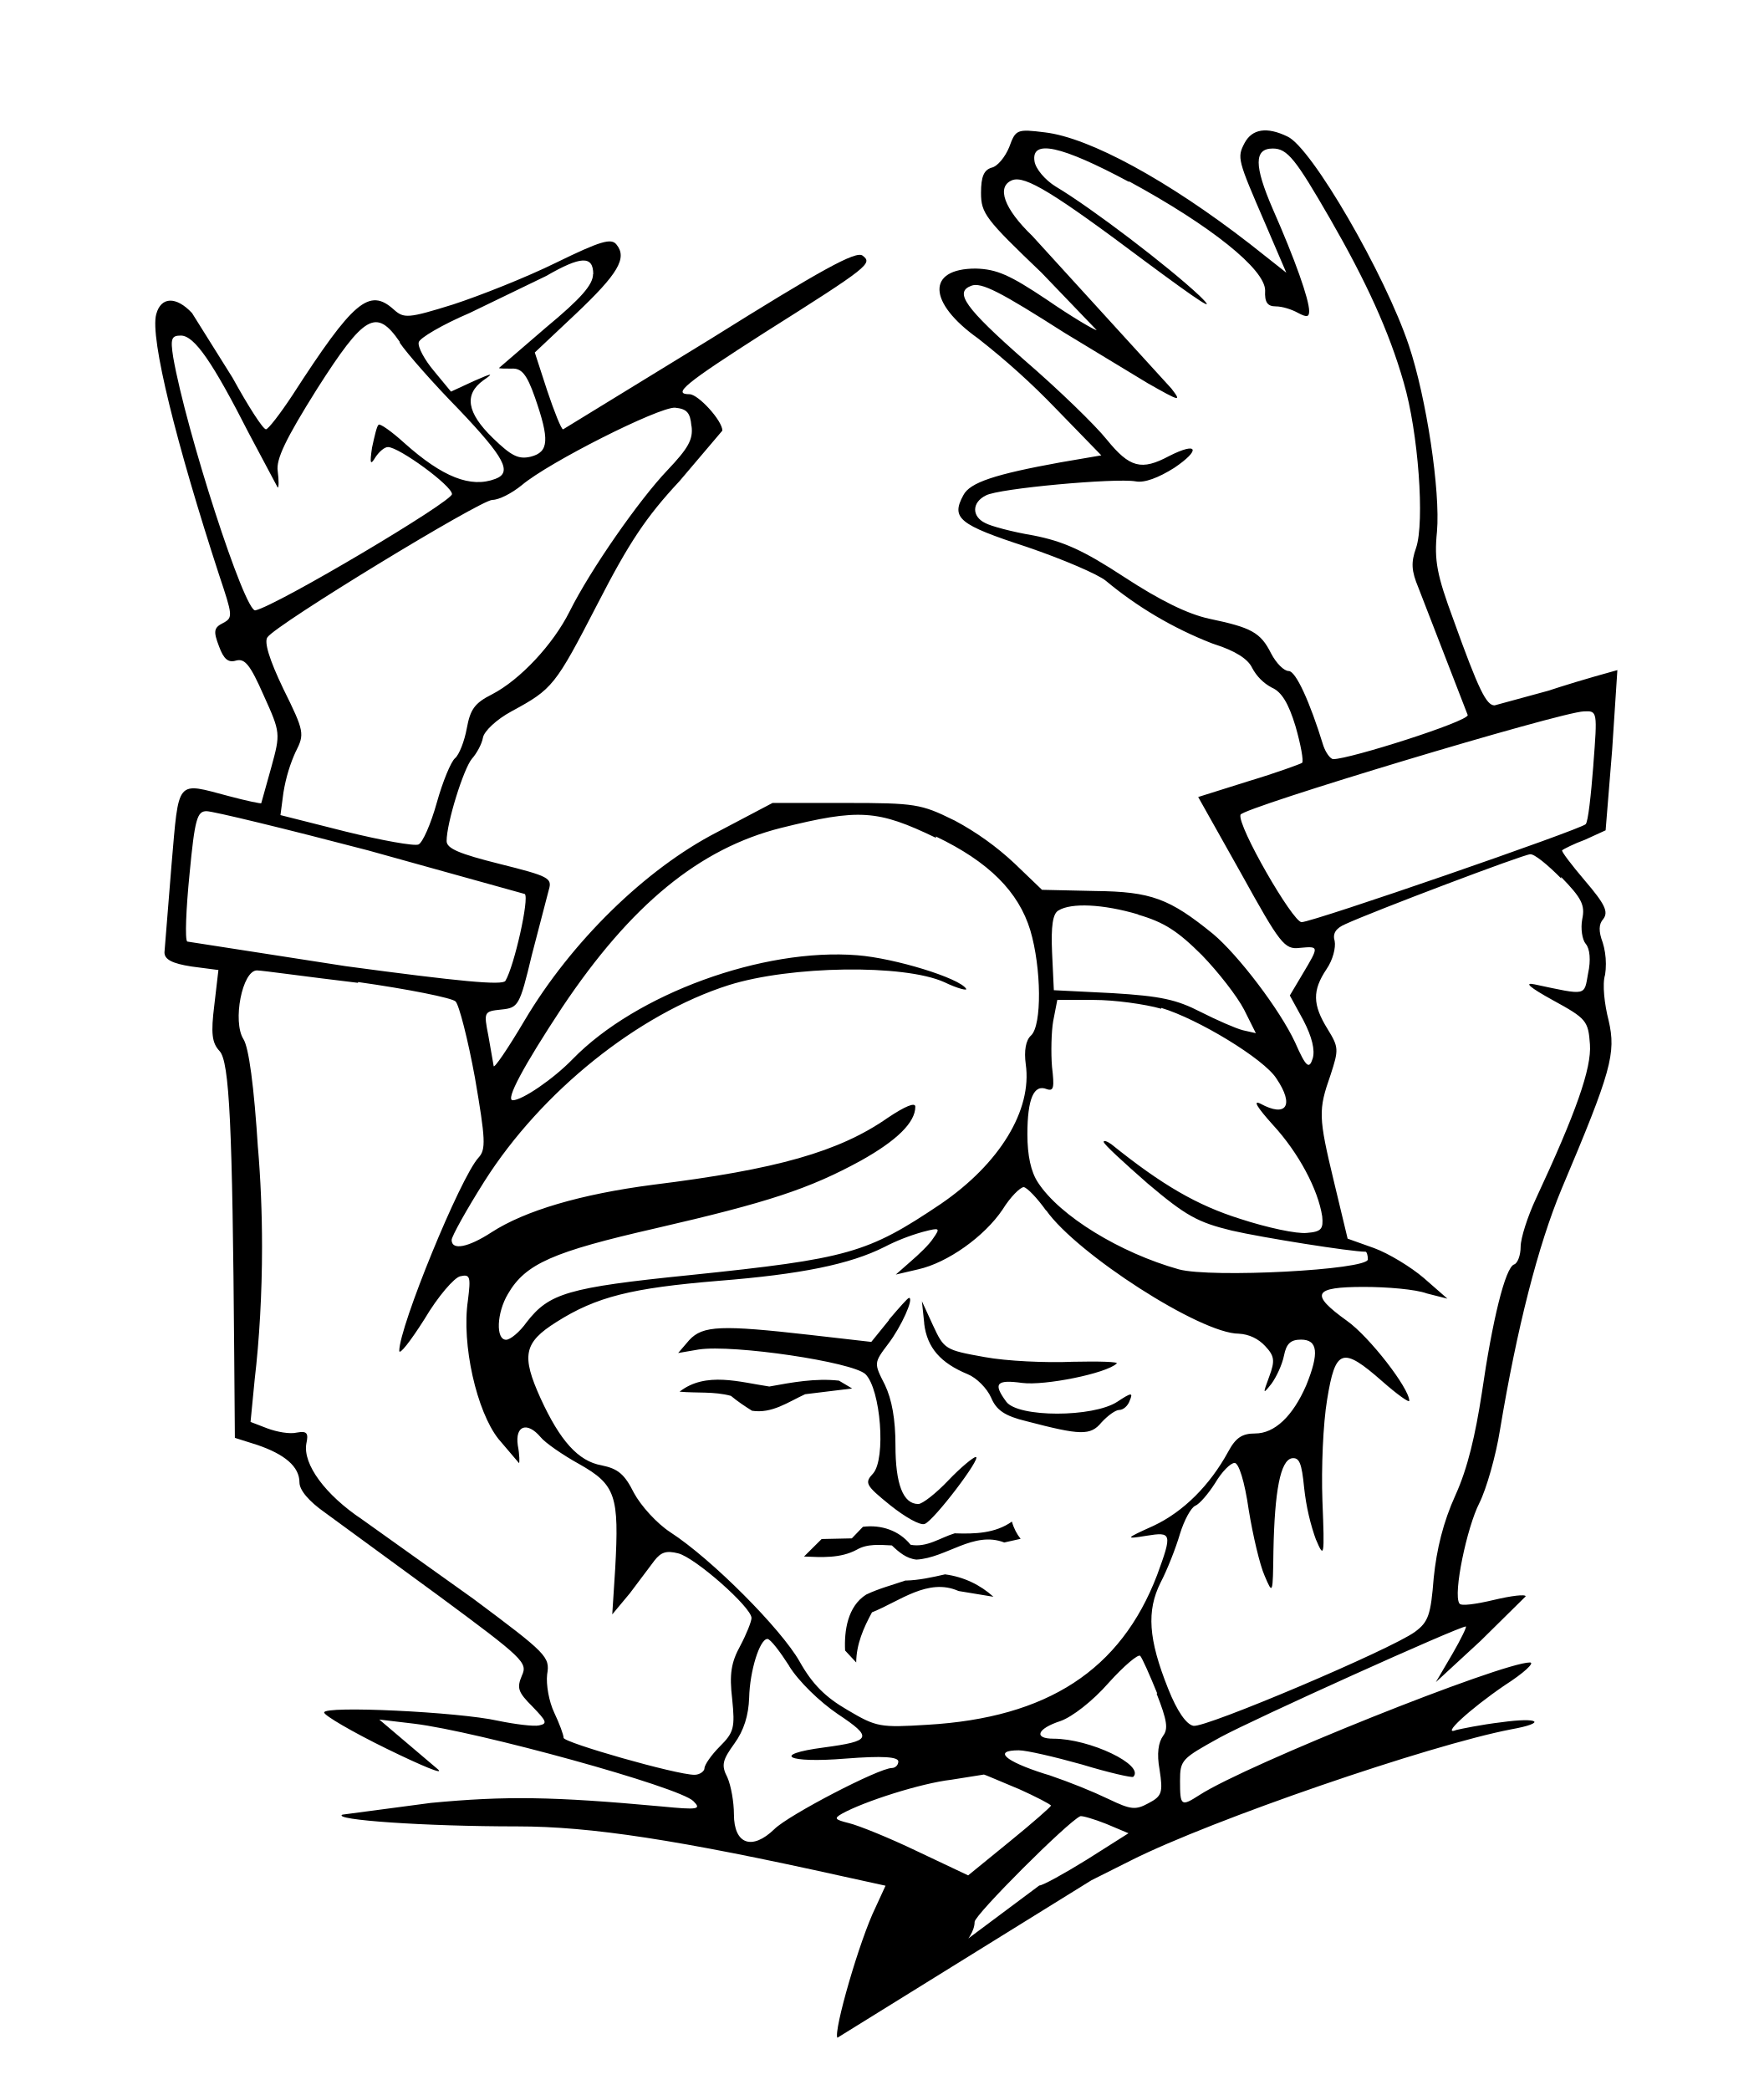
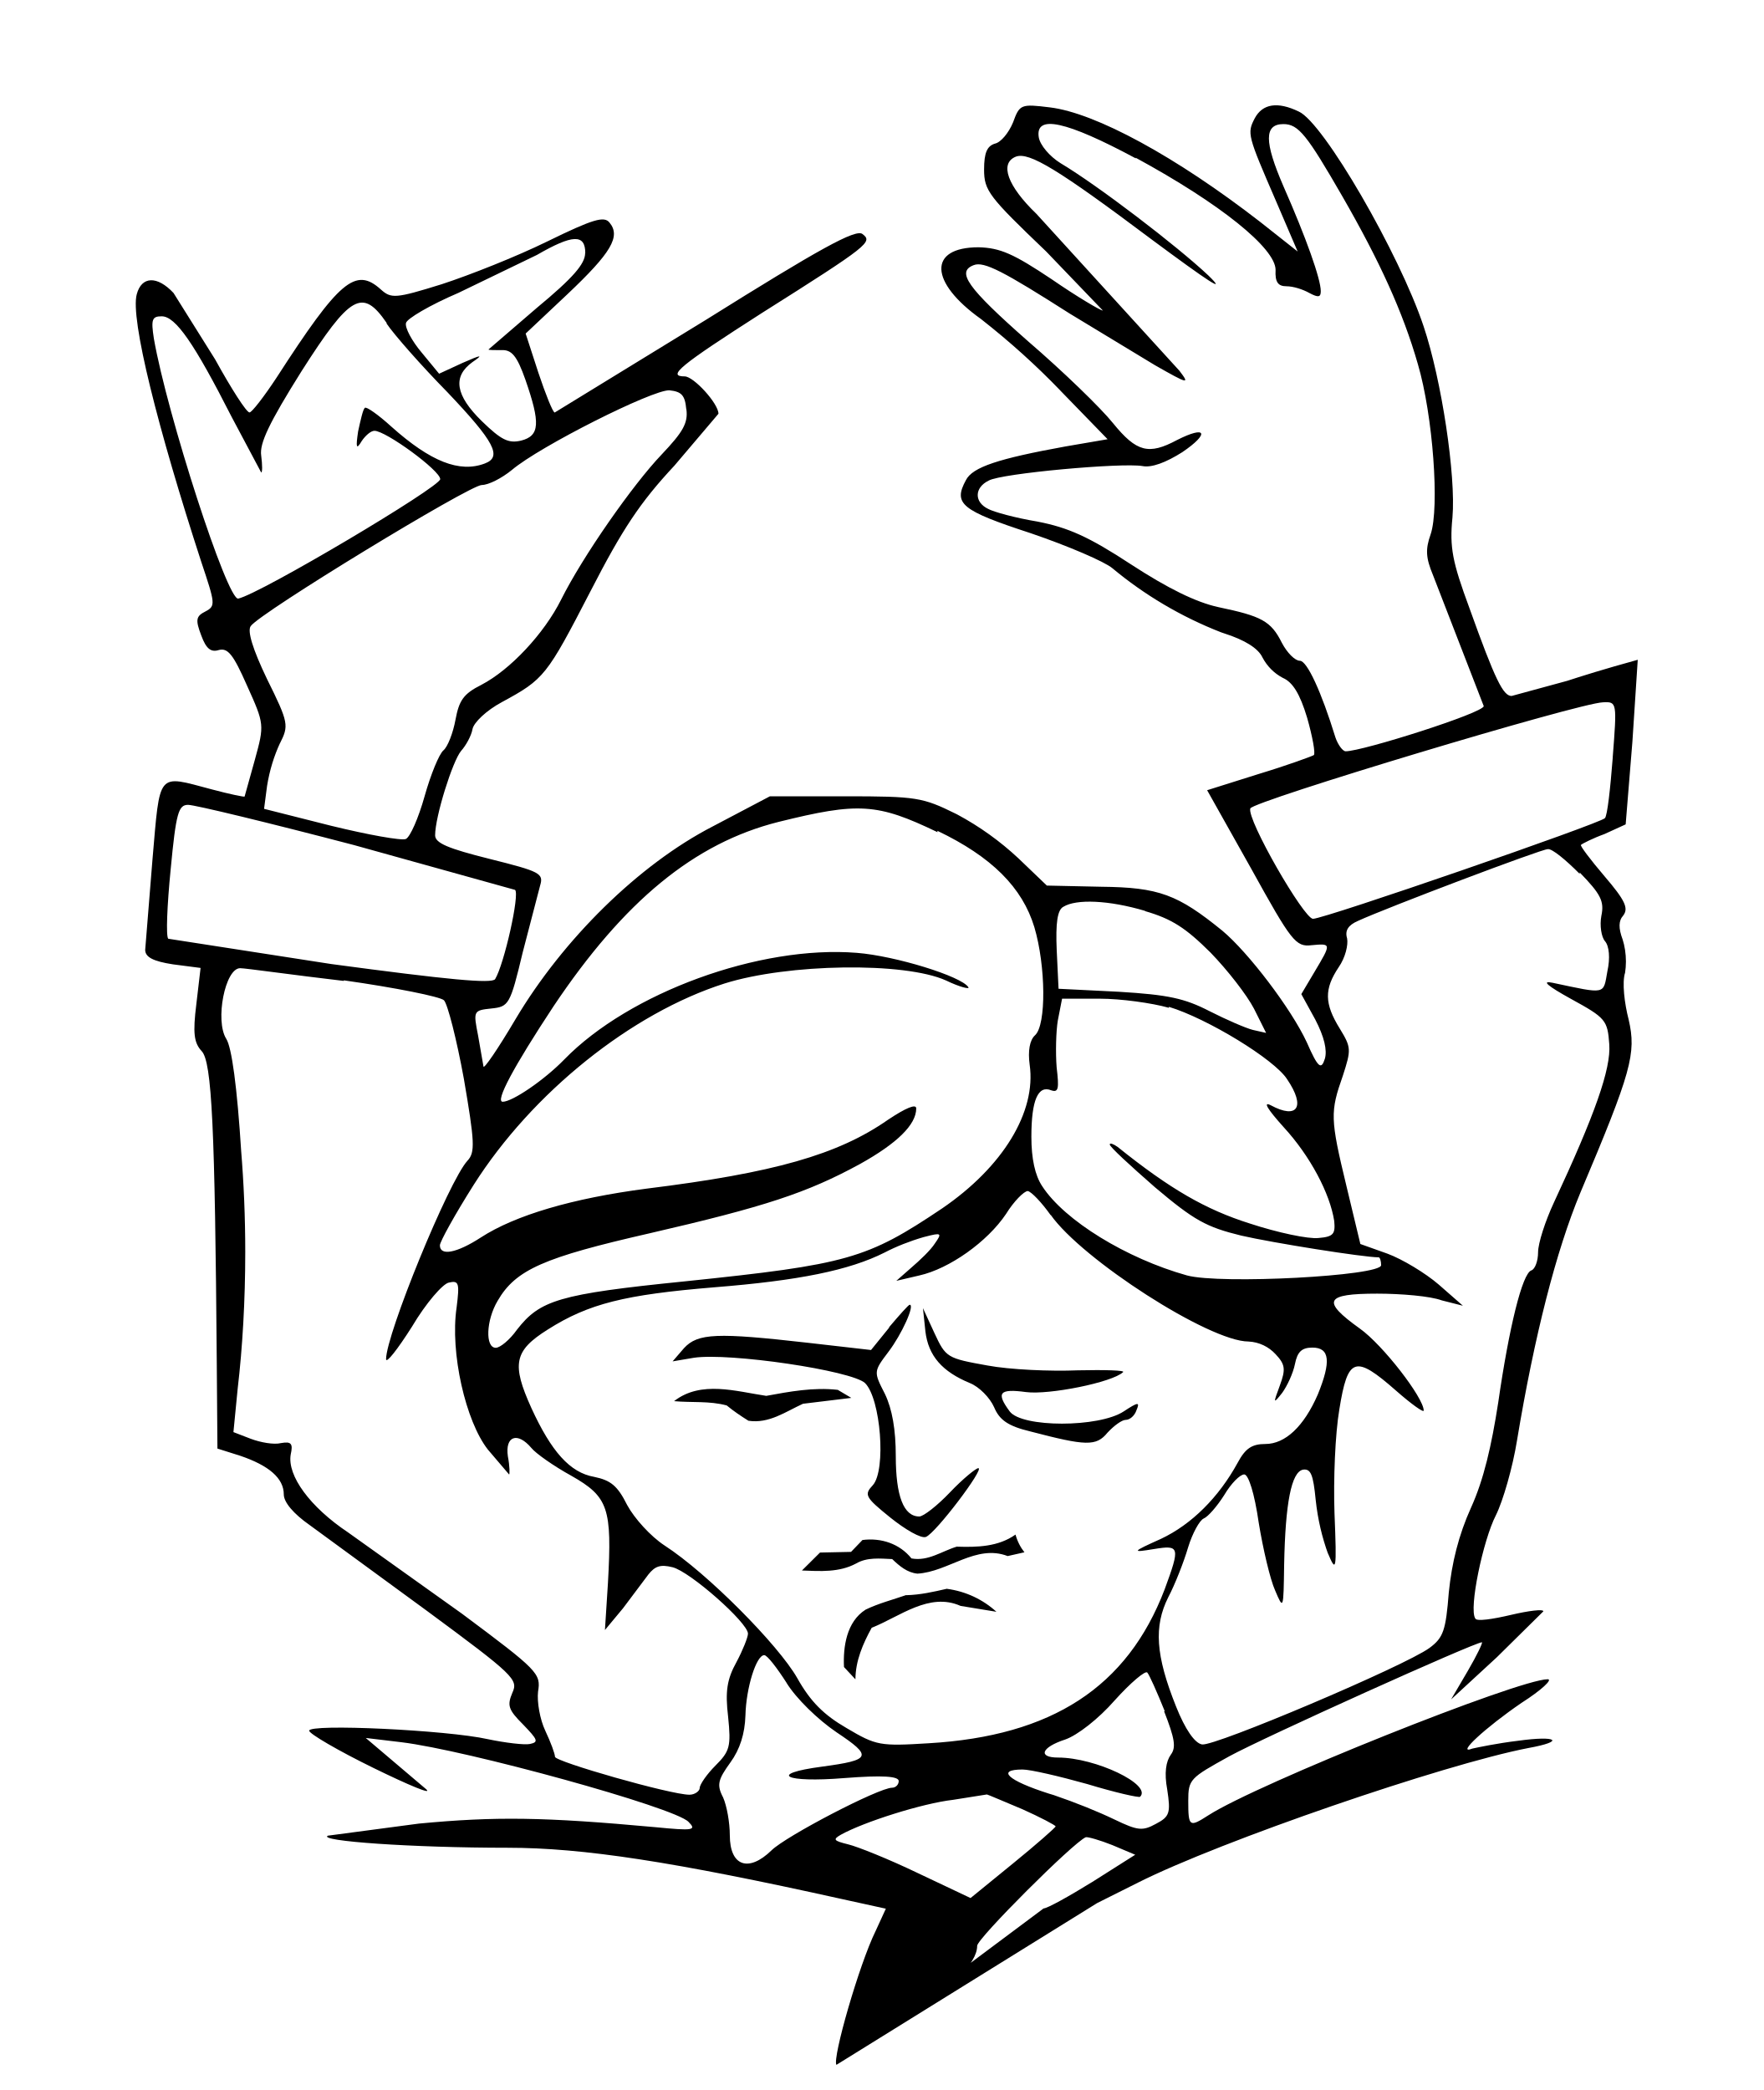
<svg xmlns="http://www.w3.org/2000/svg" version="1.1" width="27" height="32" viewBox="0 0 27 32">
-   <path d="M13.96 30.326c0.557-0.26 0.962-0.63 0.962-0.9 0-0.108 1.43-1.537 1.618-1.618 0.027-0.010 0.216 0.045 0.396 0.117l0.342 0.144-0.638 0.404c-0.35 0.216-0.674 0.396-0.728 0.396zM16.71 28.789l0.61-0.306c1.232-0.62 4.557-1.762 5.816-2.005 0.557-0.1 0.43-0.19-0.153-0.108-0.306 0.036-0.61 0.1-0.683 0.117-0.252 0.1 0.198-0.315 0.737-0.683 0.297-0.19 0.467-0.35 0.387-0.35-0.43 0-4.324 1.555-5.060 2.030-0.28 0.18-0.297 0.17-0.297-0.216 0-0.324 0.027-0.342 0.61-0.665 0.512-0.28 3.658-1.7 3.766-1.7 0.018 0-0.072 0.19-0.207 0.422l-0.252 0.43 0.683-0.63 0.692-0.683c0-0.036-0.216-0.010-0.485 0.054s-0.512 0.1-0.53 0.054c-0.1-0.144 0.117-1.17 0.306-1.537 0.108-0.216 0.252-0.72 0.315-1.115 0.26-1.564 0.584-2.83 0.944-3.694 0.764-1.807 0.836-2.076 0.72-2.58-0.063-0.243-0.1-0.557-0.054-0.7 0.008-0.050 0.012-0.108 0.012-0.167 0-0.117-0.018-0.229-0.051-0.335l0.002 0.008c-0.063-0.17-0.063-0.28 0.010-0.36 0.080-0.108 0.027-0.225-0.28-0.584-0.207-0.243-0.37-0.458-0.35-0.467 0.018-0.018 0.18-0.1 0.35-0.162l0.315-0.144 0.1-1.23 0.080-1.223c-0.514 0.142-0.81 0.234-1.105 0.331l0.215-0.061-0.99 0.27c-0.126 0-0.243-0.234-0.63-1.312-0.252-0.683-0.297-0.9-0.252-1.348 0.054-0.62-0.162-2.050-0.43-2.85-0.36-1.080-1.492-3.038-1.86-3.2-0.315-0.153-0.54-0.117-0.656 0.1-0.117 0.225-0.108 0.252 0.315 1.23l0.324 0.755-0.557-0.44c-1.25-0.97-2.454-1.627-3.137-1.708-0.432-0.054-0.45-0.045-0.548 0.225-0.063 0.153-0.18 0.297-0.27 0.315-0.117 0.036-0.162 0.135-0.162 0.386 0 0.315 0.072 0.405 0.926 1.222l0.845 0.88c-0.036 0-0.387-0.207-0.764-0.467-0.566-0.378-0.764-0.467-1.088-0.476-0.755 0-0.737 0.52 0.036 1.070 0.435 0.341 0.822 0.691 1.184 1.067l0.003 0.003 0.7 0.72-0.63 0.108c-0.99 0.18-1.384 0.306-1.483 0.503-0.19 0.35-0.072 0.45 0.97 0.79 0.557 0.19 1.097 0.422 1.213 0.52 0.475 0.396 1.025 0.724 1.623 0.957l0.040 0.014c0.315 0.1 0.512 0.225 0.575 0.36 0.070 0.132 0.174 0.236 0.302 0.304l0.004 0.002c0.144 0.063 0.252 0.234 0.36 0.593 0.080 0.28 0.126 0.53 0.1 0.557-0.027 0.018-0.396 0.153-0.818 0.28l-0.773 0.243 0.656 1.168c0.602 1.088 0.665 1.17 0.9 1.142 0.297-0.027 0.297-0.027 0.045 0.396l-0.198 0.333 0.207 0.378c0.135 0.26 0.18 0.458 0.144 0.584-0.054 0.17-0.1 0.144-0.27-0.243-0.234-0.503-0.872-1.34-1.258-1.663-0.665-0.54-0.944-0.647-1.807-0.656l-0.81-0.018-0.422-0.405c-0.271-0.254-0.578-0.475-0.912-0.654l-0.023-0.011c-0.494-0.243-0.584-0.26-1.645-0.26h-1.124l-0.854 0.45c-1.097 0.566-2.23 1.68-2.94 2.876-0.26 0.44-0.476 0.755-0.476 0.7l-0.080-0.458c-0.072-0.368-0.072-0.377 0.198-0.405 0.26-0.027 0.28-0.054 0.467-0.836l0.26-0.998c0.054-0.18 0-0.207-0.755-0.396-0.61-0.153-0.81-0.234-0.81-0.35 0-0.28 0.26-1.106 0.386-1.258 0.072-0.080 0.153-0.225 0.17-0.324s0.207-0.28 0.44-0.405c0.63-0.342 0.665-0.386 1.32-1.654 0.476-0.926 0.737-1.32 1.25-1.87l0.656-0.773c0-0.153-0.37-0.557-0.503-0.557-0.27 0-0.072-0.162 1.15-0.944 1.61-1.016 1.654-1.060 1.5-1.178-0.1-0.080-0.647 0.225-2.328 1.276l-2.258 1.384c-0.027 0-0.135-0.27-0.243-0.593l-0.19-0.584 0.62-0.584c0.656-0.62 0.8-0.863 0.63-1.070-0.080-0.1-0.243-0.054-0.926 0.28-0.458 0.225-1.16 0.503-1.573 0.638-0.692 0.216-0.755 0.216-0.908 0.080-0.378-0.342-0.62-0.135-1.555 1.312-0.19 0.288-0.37 0.52-0.404 0.52-0.045 0-0.27-0.35-0.512-0.79l-0.62-0.99c-0.243-0.26-0.476-0.252-0.548 0.018-0.1 0.36 0.315 2.005 0.962 3.99 0.207 0.62 0.216 0.656 0.063 0.737-0.144 0.072-0.153 0.126-0.063 0.36 0.072 0.198 0.144 0.252 0.26 0.216 0.135-0.036 0.216 0.063 0.422 0.53 0.26 0.575 0.26 0.584 0.117 1.106l-0.153 0.548c0 0.010-0.225-0.036-0.494-0.108-0.818-0.216-0.764-0.28-0.88 1.052l-0.108 1.34c0 0.108 0.117 0.17 0.413 0.216l0.413 0.054-0.063 0.54c-0.054 0.43-0.036 0.575 0.080 0.7 0.153 0.162 0.198 1.142 0.225 4.656l0.010 1.267 0.342 0.108c0.423 0.144 0.647 0.333 0.647 0.575 0 0.117 0.144 0.288 0.386 0.458l1.744 1.276c1.303 0.962 1.366 1.025 1.276 1.222-0.080 0.19-0.063 0.252 0.162 0.476 0.216 0.225 0.234 0.26 0.1 0.288-0.080 0.018-0.37-0.018-0.63-0.072-0.602-0.135-2.67-0.234-2.66-0.126 0 0.045 0.43 0.297 0.962 0.557s0.88 0.404 0.782 0.315l-0.9-0.764 0.53 0.063c0.97 0.117 4.072 0.97 4.28 1.187 0.126 0.126 0.072 0.135-0.494 0.080-1.663-0.153-2.382-0.162-3.524-0.054l-1.357 0.18c-0.162 0.080 1.25 0.18 2.68 0.18 1.124 0 2.472 0.207 4.98 0.764l0.656 0.144-0.153 0.333c-0.243 0.494-0.647 1.897-0.584 1.995zM17.285 2.776c1.258 0.683 2.085 1.348 2.085 1.672-0.010 0.18 0.036 0.243 0.162 0.243 0.1 0 0.243 0.045 0.342 0.1 0.135 0.072 0.17 0.063 0.17-0.027 0-0.18-0.216-0.79-0.557-1.564-0.288-0.665-0.288-0.926 0-0.926 0.225 0 0.35 0.162 0.88 1.080 0.548 0.953 0.9 1.717 1.124 2.5 0.225 0.764 0.324 2.14 0.19 2.535-0.080 0.225-0.072 0.35 0.036 0.61l0.755 1.95c0 0.1-1.807 0.674-2.058 0.674-0.045 0-0.117-0.1-0.153-0.207-0.207-0.674-0.422-1.142-0.53-1.142-0.072 0-0.19-0.117-0.27-0.27-0.162-0.324-0.306-0.396-0.944-0.53-0.333-0.072-0.755-0.28-1.303-0.638-0.63-0.413-0.935-0.548-1.393-0.638-0.324-0.054-0.656-0.144-0.737-0.19-0.207-0.1-0.207-0.315 0.010-0.422 0.19-0.108 1.986-0.27 2.292-0.216 0.135 0.027 0.35-0.054 0.593-0.207 0.413-0.28 0.36-0.404-0.080-0.18-0.422 0.225-0.602 0.18-0.953-0.252-0.18-0.225-0.746-0.773-1.267-1.222-0.908-0.8-1.070-1.034-0.81-1.133 0.153-0.063 0.458 0.1 1.43 0.72l1.276 0.773c0.494 0.28 0.52 0.288 0.36 0.080l-2.13-2.337c-0.43-0.413-0.557-0.755-0.306-0.854 0.198-0.072 0.63 0.19 2.030 1.24 0.836 0.62 1.133 0.818 0.836 0.53-0.467-0.44-1.645-1.34-2.202-1.672-0.162-0.1-0.306-0.27-0.324-0.386-0.054-0.342 0.405-0.243 1.447 0.315zM9.080 4.196c0 0.162-0.18 0.37-0.72 0.818l-0.72 0.62c0 0.010 0.1 0.010 0.19 0.010 0.153-0.010 0.234 0.080 0.36 0.44 0.225 0.647 0.216 0.836-0.063 0.908-0.19 0.045-0.297-0.010-0.584-0.288-0.396-0.386-0.44-0.665-0.144-0.88 0.17-0.117 0.144-0.117-0.144 0.010l-0.35 0.162-0.26-0.315c-0.144-0.17-0.252-0.37-0.234-0.44 0.010-0.063 0.36-0.27 0.782-0.45l1.17-0.566c0.53-0.306 0.72-0.315 0.72-0.027zM6.12 5.247c0.108 0.162 0.52 0.63 0.908 1.025 0.7 0.737 0.818 0.962 0.557 1.060-0.378 0.144-0.81-0.027-1.393-0.548-0.198-0.18-0.378-0.306-0.396-0.28-0.027 0.018-0.063 0.18-0.1 0.35-0.036 0.243-0.027 0.28 0.054 0.144 0.054-0.080 0.135-0.153 0.19-0.153 0.17 0 0.98 0.593 0.98 0.72 0 0.117-2.68 1.708-3.010 1.78-0.162 0.036-1.060-2.742-1.258-3.874-0.045-0.288-0.027-0.333 0.117-0.333 0.207 0 0.485 0.404 1.043 1.5l0.44 0.827c0.018 0 0.018-0.108 0-0.252-0.027-0.18 0.117-0.485 0.602-1.258 0.728-1.142 0.908-1.24 1.267-0.72zM10.588 6.524c0.027 0.207-0.054 0.342-0.368 0.674-0.43 0.45-1.178 1.52-1.5 2.166-0.252 0.503-0.755 1.043-1.187 1.267-0.27 0.135-0.333 0.234-0.386 0.52-0.036 0.198-0.117 0.405-0.18 0.458s-0.19 0.36-0.28 0.683-0.216 0.61-0.28 0.638-0.566-0.063-1.115-0.198l-0.998-0.252 0.045-0.342c0.038-0.235 0.104-0.447 0.195-0.644l-0.006 0.015c0.135-0.27 0.135-0.306-0.19-0.962-0.216-0.45-0.297-0.72-0.243-0.79 0.135-0.198 3.263-2.103 3.443-2.103 0.1 0 0.297-0.1 0.45-0.225 0.413-0.35 2.094-1.196 2.346-1.187 0.18 0.018 0.234 0.072 0.252 0.28zM24.395 11.719c-0.036 0.458-0.080 0.863-0.117 0.9-0.072 0.080-4.18 1.5-4.35 1.5-0.135 0-0.99-1.483-0.935-1.645 0.036-0.108 4.9-1.573 5.258-1.582 0.207-0.010 0.207 0 0.144 0.818zM5.645 13.023l2.39 0.665c0.072 0.063-0.162 1.106-0.297 1.33-0.045 0.072-0.7 0.010-2.445-0.225l-2.427-0.377c-0.036-0.036-0.018-0.494 0.036-1.034 0.080-0.845 0.117-0.962 0.26-0.962 0.1 0 1.213 0.27 2.48 0.602zM14.328 12.807c0.81 0.387 1.267 0.845 1.447 1.438 0.17 0.575 0.18 1.456 0.010 1.61-0.080 0.072-0.108 0.234-0.080 0.44 0.1 0.7-0.396 1.52-1.303 2.14-1.124 0.755-1.41 0.836-3.838 1.088-1.88 0.19-2.157 0.28-2.5 0.72-0.108 0.153-0.252 0.27-0.315 0.27-0.162 0-0.144-0.413 0.027-0.7 0.27-0.467 0.692-0.647 2.265-1.007 1.717-0.396 2.346-0.602 3.137-1.034 0.548-0.306 0.836-0.584 0.836-0.827 0-0.072-0.153-0.010-0.422 0.17-0.746 0.52-1.7 0.79-3.595 1.025-1.106 0.144-1.96 0.396-2.472 0.728-0.36 0.234-0.61 0.28-0.61 0.117 0-0.054 0.225-0.46 0.503-0.9 0.872-1.375 2.355-2.562 3.74-3.002 0.944-0.297 2.68-0.324 3.3-0.045 0.207 0.1 0.36 0.135 0.333 0.1-0.1-0.162-1.088-0.467-1.663-0.512-1.447-0.117-3.39 0.593-4.36 1.59-0.297 0.306-0.773 0.63-0.917 0.63-0.117 0 0.162-0.52 0.755-1.42 1.052-1.573 2.103-2.436 3.353-2.75 1.195-0.297 1.474-0.28 2.373 0.153zM23.901 13.427c0.315 0.324 0.37 0.43 0.324 0.647-0.027 0.144 0 0.315 0.054 0.378 0.063 0.072 0.080 0.252 0.036 0.45-0.063 0.35-0.010 0.342-0.818 0.17-0.17-0.036-0.080 0.045 0.28 0.243 0.512 0.28 0.54 0.315 0.566 0.674 0.027 0.368-0.216 1.052-0.827 2.364-0.126 0.27-0.234 0.602-0.234 0.737 0 0.126-0.045 0.252-0.1 0.27-0.135 0.045-0.333 0.854-0.494 1.968-0.1 0.647-0.216 1.15-0.404 1.564s-0.288 0.827-0.333 1.267c-0.045 0.566-0.080 0.674-0.288 0.827-0.37 0.27-3.21 1.474-3.39 1.438-0.108-0.018-0.252-0.225-0.387-0.566-0.306-0.764-0.332-1.195-0.117-1.627 0.1-0.19 0.234-0.53 0.297-0.746 0.063-0.207 0.17-0.404 0.234-0.43s0.198-0.18 0.306-0.35c0.1-0.17 0.234-0.306 0.297-0.306s0.153 0.28 0.216 0.72c0.063 0.387 0.17 0.845 0.243 1.007 0.126 0.297 0.126 0.288 0.135-0.378 0.018-0.926 0.108-1.384 0.28-1.42 0.117-0.018 0.153 0.072 0.19 0.45 0.032 0.293 0.095 0.561 0.188 0.815l-0.008-0.024c0.126 0.297 0.135 0.28 0.1-0.593-0.018-0.503 0.010-1.178 0.072-1.546 0.126-0.782 0.234-0.818 0.845-0.28 0.225 0.198 0.413 0.333 0.413 0.297 0-0.19-0.61-0.98-0.953-1.223-0.575-0.413-0.52-0.52 0.26-0.52 0.35 0 0.79 0.036 0.962 0.1l0.315 0.080-0.36-0.315c-0.198-0.17-0.54-0.378-0.764-0.46l-0.404-0.144-0.207-0.863c-0.243-1.007-0.243-1.106-0.054-1.645 0.126-0.387 0.126-0.422-0.045-0.7-0.234-0.377-0.234-0.593-0.018-0.917 0.1-0.144 0.144-0.333 0.126-0.43-0.036-0.117 0.018-0.198 0.162-0.26 0.43-0.198 2.733-1.070 2.83-1.070 0.063-0.010 0.27 0.162 0.476 0.37zM17.421 14.003c0.404 0.117 0.61 0.252 0.98 0.62 0.252 0.26 0.54 0.63 0.647 0.836l0.18 0.36-0.198-0.045c-0.108-0.027-0.396-0.153-0.647-0.28-0.37-0.19-0.61-0.243-1.348-0.288l-0.9-0.045-0.027-0.575c-0.018-0.405 0.010-0.602 0.1-0.647 0.19-0.117 0.674-0.1 1.222 0.063zM5.483 15.036c0.764 0.108 1.438 0.243 1.492 0.297s0.19 0.584 0.297 1.17c0.162 0.944 0.17 1.097 0.054 1.222-0.28 0.306-1.213 2.59-1.213 2.957 0 0.072 0.17-0.144 0.386-0.485 0.207-0.35 0.458-0.638 0.548-0.656 0.153-0.036 0.162 0.010 0.117 0.37-0.1 0.674 0.135 1.7 0.467 2.12l0.315 0.37c0.010 0 0.010-0.126-0.018-0.27-0.045-0.306 0.144-0.37 0.35-0.126 0.063 0.080 0.333 0.27 0.593 0.413 0.557 0.315 0.61 0.485 0.548 1.6l-0.045 0.7 0.27-0.324 0.378-0.503c0.1-0.126 0.18-0.153 0.36-0.108 0.26 0.063 1.124 0.827 1.124 0.99 0 0.054-0.080 0.252-0.17 0.422-0.144 0.26-0.17 0.44-0.126 0.818 0.045 0.44 0.027 0.512-0.19 0.728-0.126 0.126-0.234 0.28-0.234 0.333 0 0.045-0.072 0.1-0.153 0.1-0.28 0-2.004-0.494-2.004-0.566 0-0.045-0.063-0.216-0.144-0.387s-0.126-0.43-0.108-0.584c0.045-0.27 0-0.315-1.133-1.16l-1.7-1.213c-0.566-0.378-0.908-0.845-0.854-1.16 0.036-0.162 0.010-0.198-0.144-0.17-0.108 0.027-0.306-0.010-0.45-0.063l-0.26-0.1 0.063-0.647c0.072-0.61 0.113-1.318 0.113-2.034 0-0.518-0.021-1.031-0.064-1.538l0.004 0.066c-0.063-1.007-0.144-1.582-0.225-1.708-0.17-0.27-0.018-1.052 0.207-1.052 0.080 0 0.782 0.1 1.546 0.19zM17.78 15.432c0.566 0.17 1.573 0.782 1.762 1.080 0.28 0.413 0.153 0.602-0.243 0.387-0.126-0.063-0.045 0.063 0.19 0.324 0.396 0.43 0.692 0.99 0.755 1.402 0.018 0.19-0.010 0.234-0.234 0.252-0.153 0.018-0.61-0.080-1.025-0.216-0.656-0.207-1.187-0.512-1.97-1.142-0.063-0.045-0.117-0.063-0.117-0.036 0 0.036 0.306 0.315 0.674 0.638 0.584 0.494 0.764 0.593 1.285 0.72 0.467 0.108 1.825 0.324 2.050 0.324 0.018 0 0.036 0.054 0.036 0.117 0 0.162-2.4 0.288-2.894 0.153-0.9-0.252-1.825-0.818-2.157-1.33-0.108-0.162-0.162-0.413-0.162-0.737 0-0.548 0.1-0.773 0.297-0.692 0.108 0.036 0.117-0.027 0.080-0.342-0.018-0.216-0.010-0.54 0.018-0.7l0.063-0.324h0.566c0.306 0 0.773 0.063 1.025 0.135zM16.018 18.532c0.467 0.665 2.364 1.888 2.948 1.888 0.16 0.008 0.302 0.079 0.404 0.189l0 0c0.144 0.153 0.153 0.225 0.063 0.467-0.1 0.27-0.1 0.28 0.036 0.108 0.072-0.1 0.162-0.288 0.19-0.43 0.036-0.18 0.1-0.243 0.26-0.243 0.26 0 0.28 0.207 0.080 0.7-0.207 0.476-0.485 0.737-0.782 0.737-0.198 0-0.297 0.063-0.413 0.28-0.28 0.512-0.683 0.917-1.142 1.133-0.44 0.198-0.44 0.207-0.108 0.153 0.387-0.063 0.396-0.036 0.162 0.602-0.557 1.456-1.68 2.184-3.515 2.292-0.728 0.045-0.782 0.036-1.223-0.225-0.342-0.198-0.54-0.395-0.737-0.746-0.28-0.494-1.34-1.564-1.978-1.977-0.207-0.135-0.45-0.404-0.557-0.602-0.144-0.288-0.243-0.37-0.494-0.422-0.36-0.063-0.638-0.378-0.935-1.025-0.297-0.656-0.26-0.854 0.243-1.17 0.61-0.387 1.15-0.52 2.48-0.63 1.258-0.1 2.013-0.252 2.544-0.52 0.171-0.089 0.371-0.169 0.579-0.228l0.023-0.006c0.243-0.063 0.252-0.054 0.144 0.1-0.063 0.1-0.225 0.252-0.35 0.36l-0.225 0.198 0.342-0.080c0.45-0.1 1.016-0.503 1.294-0.917 0.117-0.19 0.27-0.342 0.324-0.342 0.054 0.010 0.207 0.17 0.342 0.36zM12.081 25.507c0.144 0.234 0.467 0.548 0.746 0.737 0.54 0.36 0.52 0.413-0.216 0.512-0.818 0.108-0.557 0.243 0.333 0.17 0.575-0.045 0.81-0.027 0.81 0.045-0.001 0.054-0.045 0.098-0.099 0.099h-0c-0.198 0-1.582 0.72-1.798 0.935-0.342 0.332-0.62 0.234-0.62-0.225 0-0.19-0.045-0.44-0.1-0.566-0.1-0.19-0.072-0.27 0.108-0.52 0.144-0.198 0.216-0.43 0.225-0.7 0.010-0.413 0.162-0.9 0.28-0.9 0.045 0 0.19 0.19 0.333 0.413zM17.708 25.93c0.162 0.413 0.18 0.54 0.1 0.647-0.072 0.1-0.1 0.27-0.054 0.52 0.054 0.35 0.036 0.404-0.17 0.512-0.198 0.108-0.27 0.1-0.61-0.063-0.255-0.122-0.579-0.253-0.912-0.367l-0.068-0.020c-0.62-0.198-0.79-0.36-0.395-0.36 0.117 0 0.548 0.1 0.962 0.216 0.413 0.126 0.773 0.207 0.79 0.19 0.18-0.18-0.665-0.584-1.223-0.584-0.306 0-0.252-0.153 0.108-0.27 0.18-0.063 0.494-0.306 0.737-0.584 0.234-0.26 0.458-0.45 0.485-0.413 0.027 0.027 0.144 0.288 0.26 0.575zM15.588 27.386c0.28 0.126 0.503 0.243 0.503 0.26s-0.288 0.27-0.63 0.548l-0.638 0.52-0.782-0.37c-0.43-0.207-0.9-0.396-1.043-0.43-0.216-0.054-0.234-0.072-0.108-0.144 0.342-0.19 1.213-0.467 1.672-0.52l0.503-0.080c0.010 0 0.243 0.1 0.52 0.216zM13.61 20.213l-0.27 0.333-0.944-0.108c-1.348-0.153-1.636-0.144-1.843 0.080l-0.17 0.198 0.315-0.054c0.53-0.080 2.355 0.19 2.553 0.378 0.234 0.234 0.315 1.294 0.117 1.52-0.135 0.144-0.117 0.18 0.26 0.485 0.225 0.18 0.458 0.315 0.53 0.288 0.144-0.054 0.88-1.025 0.782-1.025-0.036 0-0.234 0.162-0.422 0.36s-0.396 0.36-0.458 0.36c-0.234 0-0.35-0.306-0.35-0.9 0-0.395-0.054-0.7-0.162-0.926-0.17-0.333-0.17-0.333 0.054-0.63 0.198-0.26 0.396-0.7 0.315-0.7-0.018 0-0.153 0.153-0.306 0.333zM14.15 20.267c0.045 0.37 0.252 0.602 0.665 0.773 0.135 0.054 0.297 0.216 0.36 0.36 0.080 0.19 0.207 0.28 0.54 0.36 0.827 0.216 0.98 0.225 1.15 0.018 0.1-0.108 0.216-0.19 0.27-0.19 0.063 0 0.135-0.063 0.162-0.144 0.054-0.126 0.027-0.126-0.19 0.018-0.37 0.243-1.52 0.243-1.7 0-0.207-0.28-0.153-0.342 0.243-0.288 0.342 0.045 1.286-0.144 1.447-0.297 0.036-0.027-0.27-0.036-0.674-0.027-0.404 0.018-1.016-0.010-1.348-0.072-0.602-0.108-0.62-0.117-0.79-0.485l-0.17-0.37 0.036 0.342zM10.406 21.307c0.4-0.312 0.924-0.144 1.373-0.078 0.35-0.064 0.704-0.13 1.066-0.090l0.202 0.12-0.72 0.088c-0.262 0.12-0.507 0.3-0.813 0.253-0.112-0.070-0.222-0.144-0.323-0.228-0.257-0.070-0.524-0.040-0.787-0.064zM14.623 23.477c0.302 0.010 0.613 0.002 0.87-0.18 0.028 0.101 0.074 0.19 0.134 0.265l-0.001-0.001-0.25 0.056c-0.47-0.182-0.884 0.236-1.344 0.262-0.154-0.015-0.27-0.115-0.377-0.217-0.183-0.008-0.375-0.030-0.54 0.067-0.25 0.133-0.532 0.114-0.805 0.103l0.27-0.268 0.462-0.010 0.17-0.177c0.276-0.036 0.554 0.055 0.73 0.275 0.25 0.047 0.454-0.11 0.68-0.177zM13.866 24.2c0.205-0.005 0.405-0.050 0.603-0.095 0.288 0.038 0.542 0.162 0.742 0.344l-0.001-0.001-0.534-0.088c-0.467-0.208-0.905 0.16-1.325 0.326-0.13 0.238-0.24 0.49-0.242 0.768l-0.17-0.183c-0.015-0.3 0.037-0.675 0.322-0.856 0.193-0.093 0.403-0.147 0.605-0.217z" />
+   <path d="M13.973 30.717c0.572-0.267 0.988-0.647 0.988-0.925 0-0.111 1.469-1.579 1.662-1.662 0.028-0.010 0.222 0.046 0.407 0.12l0.351 0.148-0.655 0.415c-0.36 0.222-0.692 0.407-0.748 0.407zM16.798 29.138l0.627-0.314c1.266-0.637 4.681-1.81 5.975-2.060 0.572-0.103 0.442-0.195-0.157-0.111-0.314 0.037-0.627 0.103-0.702 0.12-0.259 0.103 0.203-0.324 0.757-0.702 0.305-0.195 0.48-0.36 0.398-0.36-0.442 0-4.442 1.597-5.198 2.085-0.288 0.185-0.305 0.175-0.305-0.222 0-0.333 0.028-0.351 0.627-0.683 0.526-0.288 3.758-1.746 3.869-1.746 0.018 0-0.074 0.195-0.213 0.433l-0.259 0.442 0.702-0.647 0.711-0.702c0-0.037-0.222-0.010-0.498 0.055s-0.526 0.103-0.544 0.055c-0.103-0.148 0.12-1.202 0.314-1.579 0.111-0.222 0.259-0.74 0.324-1.145 0.267-1.607 0.6-2.907 0.97-3.795 0.785-1.856 0.859-2.133 0.74-2.65-0.065-0.25-0.103-0.572-0.055-0.719 0.008-0.052 0.013-0.111 0.013-0.171 0-0.12-0.018-0.236-0.052-0.344l0.002 0.008c-0.065-0.175-0.065-0.288 0.010-0.37 0.082-0.111 0.028-0.231-0.288-0.6-0.213-0.25-0.38-0.47-0.36-0.48 0.018-0.018 0.185-0.103 0.36-0.166l0.324-0.148 0.103-1.264 0.082-1.256c-0.528 0.146-0.832 0.241-1.135 0.34l0.221-0.063-1.017 0.277c-0.129 0-0.25-0.24-0.647-1.348-0.259-0.702-0.305-0.925-0.259-1.385 0.055-0.637-0.166-2.106-0.442-2.928-0.37-1.109-1.533-3.121-1.911-3.287-0.324-0.157-0.555-0.12-0.674 0.103-0.12 0.231-0.111 0.259 0.324 1.264l0.333 0.776-0.572-0.452c-1.284-0.996-2.521-1.671-3.223-1.755-0.444-0.055-0.462-0.046-0.563 0.231-0.065 0.157-0.185 0.305-0.277 0.324-0.12 0.037-0.166 0.139-0.166 0.397 0 0.324 0.074 0.416 0.951 1.255l0.868 0.904c-0.037 0-0.398-0.213-0.785-0.48-0.581-0.388-0.785-0.48-1.118-0.489-0.776 0-0.757 0.534 0.037 1.099 0.446 0.35 0.844 0.71 1.216 1.096l0.003 0.004 0.719 0.74-0.647 0.111c-1.017 0.185-1.422 0.314-1.523 0.517-0.195 0.36-0.074 0.462 0.996 0.812 0.572 0.195 1.127 0.434 1.246 0.534 0.488 0.407 1.053 0.744 1.667 0.983l0.041 0.014c0.324 0.103 0.526 0.231 0.591 0.37 0.071 0.135 0.179 0.243 0.31 0.312l0.004 0.002c0.148 0.065 0.259 0.24 0.37 0.609 0.082 0.288 0.129 0.544 0.103 0.572-0.028 0.018-0.407 0.157-0.84 0.288l-0.794 0.25 0.674 1.2c0.618 1.118 0.683 1.202 0.925 1.173 0.305-0.028 0.305-0.028 0.046 0.407l-0.203 0.342 0.213 0.388c0.139 0.267 0.185 0.47 0.148 0.6-0.055 0.175-0.103 0.148-0.277-0.25-0.24-0.517-0.896-1.377-1.292-1.708-0.683-0.555-0.97-0.665-1.856-0.674l-0.832-0.018-0.434-0.416c-0.279-0.261-0.594-0.488-0.937-0.672l-0.024-0.012c-0.507-0.25-0.6-0.267-1.69-0.267h-1.155l-0.877 0.462c-1.127 0.581-2.291 1.726-3.020 2.954-0.267 0.452-0.489 0.776-0.489 0.719l-0.082-0.47c-0.074-0.378-0.074-0.387 0.203-0.416 0.267-0.028 0.288-0.055 0.48-0.859l0.267-1.025c0.055-0.185 0-0.213-0.776-0.407-0.627-0.157-0.832-0.24-0.832-0.36 0-0.288 0.267-1.136 0.397-1.292 0.074-0.082 0.157-0.231 0.175-0.333s0.213-0.288 0.452-0.416c0.647-0.351 0.683-0.397 1.356-1.699 0.489-0.951 0.757-1.356 1.284-1.921l0.674-0.794c0-0.157-0.38-0.572-0.517-0.572-0.277 0-0.074-0.166 1.181-0.97 1.654-1.044 1.699-1.089 1.541-1.21-0.103-0.082-0.665 0.231-2.392 1.311l-2.32 1.422c-0.028 0-0.139-0.277-0.25-0.609l-0.195-0.6 0.637-0.6c0.674-0.637 0.822-0.887 0.647-1.099-0.082-0.103-0.25-0.055-0.951 0.288-0.47 0.231-1.192 0.517-1.616 0.655-0.711 0.222-0.776 0.222-0.933 0.082-0.388-0.351-0.637-0.139-1.597 1.348-0.195 0.296-0.38 0.534-0.415 0.534-0.046 0-0.277-0.36-0.526-0.812l-0.637-1.017c-0.25-0.267-0.489-0.259-0.563 0.019-0.103 0.37 0.324 2.060 0.988 4.099 0.213 0.637 0.222 0.674 0.065 0.757-0.148 0.074-0.157 0.129-0.065 0.37 0.074 0.203 0.148 0.259 0.267 0.222 0.139-0.037 0.222 0.065 0.433 0.544 0.267 0.591 0.267 0.6 0.12 1.136l-0.157 0.563c0 0.010-0.231-0.037-0.507-0.111-0.84-0.222-0.785-0.288-0.904 1.081l-0.111 1.377c0 0.111 0.12 0.175 0.424 0.222l0.424 0.055-0.065 0.555c-0.055 0.442-0.037 0.591 0.082 0.719 0.157 0.166 0.203 1.173 0.231 4.783l0.010 1.302 0.351 0.111c0.435 0.148 0.665 0.342 0.665 0.591 0 0.12 0.148 0.296 0.397 0.47l1.792 1.311c1.339 0.988 1.403 1.053 1.311 1.255-0.082 0.195-0.065 0.259 0.166 0.489 0.222 0.231 0.24 0.267 0.103 0.296-0.082 0.018-0.38-0.018-0.647-0.074-0.618-0.139-2.743-0.24-2.733-0.129 0 0.046 0.442 0.305 0.988 0.572s0.904 0.415 0.803 0.324l-0.925-0.785 0.544 0.065c0.996 0.12 4.183 0.996 4.397 1.219 0.129 0.129 0.074 0.139-0.507 0.082-1.708-0.157-2.447-0.166-3.62-0.055l-1.394 0.185c-0.166 0.082 1.284 0.185 2.753 0.185 1.155 0 2.539 0.213 5.116 0.785l0.674 0.148-0.157 0.342c-0.25 0.507-0.665 1.949-0.6 2.049zM17.388 2.415c1.292 0.702 2.142 1.385 2.142 1.718-0.010 0.185 0.037 0.25 0.166 0.25 0.103 0 0.25 0.046 0.351 0.103 0.139 0.074 0.175 0.065 0.175-0.028 0-0.185-0.222-0.812-0.572-1.607-0.296-0.683-0.296-0.951 0-0.951 0.231 0 0.36 0.166 0.904 1.109 0.563 0.979 0.925 1.764 1.155 2.568 0.231 0.785 0.333 2.198 0.195 2.604-0.082 0.231-0.074 0.36 0.037 0.627l0.776 2.003c0 0.103-1.856 0.692-2.114 0.692-0.046 0-0.12-0.103-0.157-0.213-0.213-0.692-0.433-1.173-0.544-1.173-0.074 0-0.195-0.12-0.277-0.277-0.166-0.333-0.314-0.407-0.97-0.544-0.342-0.074-0.776-0.288-1.339-0.655-0.647-0.424-0.96-0.563-1.431-0.655-0.333-0.055-0.674-0.148-0.757-0.195-0.213-0.103-0.213-0.324 0.010-0.433 0.195-0.111 2.040-0.277 2.355-0.222 0.139 0.028 0.36-0.055 0.609-0.213 0.424-0.288 0.37-0.415-0.082-0.185-0.433 0.231-0.618 0.185-0.979-0.259-0.185-0.231-0.766-0.794-1.302-1.255-0.933-0.822-1.099-1.062-0.832-1.164 0.157-0.065 0.47 0.103 1.469 0.74l1.311 0.794c0.507 0.288 0.534 0.296 0.37 0.082l-2.188-2.401c-0.442-0.424-0.572-0.776-0.314-0.877 0.203-0.074 0.647 0.195 2.085 1.274 0.859 0.637 1.164 0.84 0.859 0.544-0.48-0.452-1.69-1.377-2.262-1.718-0.166-0.103-0.314-0.277-0.333-0.397-0.055-0.351 0.416-0.25 1.486 0.324zM8.959 3.874c0 0.166-0.185 0.38-0.74 0.84l-0.74 0.637c0 0.010 0.103 0.010 0.195 0.010 0.157-0.010 0.24 0.082 0.37 0.452 0.231 0.665 0.222 0.859-0.065 0.933-0.195 0.046-0.305-0.010-0.6-0.296-0.407-0.397-0.452-0.683-0.148-0.904 0.175-0.12 0.148-0.12-0.148 0.010l-0.36 0.166-0.267-0.324c-0.148-0.175-0.259-0.38-0.24-0.452 0.010-0.065 0.37-0.277 0.803-0.462l1.202-0.581c0.544-0.314 0.74-0.324 0.74-0.028zM5.919 4.954c0.111 0.166 0.534 0.647 0.933 1.053 0.719 0.757 0.84 0.988 0.572 1.089-0.388 0.148-0.832-0.028-1.431-0.563-0.203-0.185-0.388-0.314-0.407-0.288-0.028 0.019-0.065 0.185-0.103 0.36-0.037 0.25-0.028 0.288 0.055 0.148 0.055-0.082 0.139-0.157 0.195-0.157 0.175 0 1.007 0.609 1.007 0.74 0 0.12-2.753 1.755-3.092 1.829-0.166 0.037-1.089-2.817-1.292-3.98-0.046-0.296-0.028-0.342 0.12-0.342 0.213 0 0.498 0.415 1.071 1.541l0.452 0.85c0.019 0 0.019-0.111 0-0.259-0.028-0.185 0.12-0.498 0.618-1.292 0.748-1.173 0.933-1.274 1.302-0.74zM10.509 6.266c0.028 0.213-0.055 0.351-0.378 0.692-0.442 0.462-1.21 1.561-1.541 2.225-0.259 0.517-0.776 1.071-1.219 1.302-0.277 0.139-0.342 0.24-0.397 0.534-0.037 0.203-0.12 0.416-0.185 0.47s-0.195 0.37-0.288 0.702-0.222 0.627-0.288 0.655-0.581-0.065-1.145-0.203l-1.025-0.259 0.046-0.351c0.039-0.242 0.107-0.459 0.201-0.662l-0.006 0.015c0.139-0.277 0.139-0.314-0.195-0.988-0.222-0.462-0.305-0.74-0.25-0.812 0.139-0.203 3.352-2.16 3.537-2.16 0.103 0 0.305-0.103 0.462-0.231 0.424-0.36 2.151-1.229 2.41-1.219 0.185 0.019 0.24 0.074 0.259 0.288zM24.692 11.602c-0.037 0.47-0.082 0.887-0.12 0.925-0.074 0.082-4.294 1.541-4.469 1.541-0.139 0-1.017-1.523-0.96-1.69 0.037-0.111 5.034-1.616 5.401-1.625 0.213-0.010 0.213 0 0.148 0.84zM5.431 12.942l2.455 0.683c0.074 0.065-0.166 1.136-0.305 1.366-0.046 0.074-0.719 0.010-2.512-0.231l-2.493-0.387c-0.037-0.037-0.018-0.507 0.037-1.062 0.082-0.868 0.12-0.988 0.267-0.988 0.103 0 1.246 0.277 2.548 0.618zM14.351 12.72c0.832 0.398 1.302 0.868 1.486 1.477 0.175 0.591 0.185 1.496 0.010 1.654-0.082 0.074-0.111 0.24-0.082 0.452 0.103 0.719-0.407 1.561-1.339 2.198-1.155 0.776-1.448 0.859-3.943 1.118-1.931 0.195-2.216 0.288-2.568 0.74-0.111 0.157-0.259 0.277-0.324 0.277-0.166 0-0.148-0.424 0.028-0.719 0.277-0.48 0.711-0.665 2.327-1.034 1.764-0.407 2.41-0.618 3.223-1.062 0.563-0.314 0.859-0.6 0.859-0.85 0-0.074-0.157-0.010-0.434 0.175-0.766 0.534-1.746 0.812-3.693 1.053-1.136 0.148-2.013 0.407-2.539 0.748-0.37 0.24-0.627 0.288-0.627 0.12 0-0.055 0.231-0.473 0.517-0.925 0.896-1.413 2.419-2.632 3.842-3.084 0.97-0.305 2.753-0.333 3.39-0.046 0.213 0.103 0.37 0.139 0.342 0.103-0.103-0.166-1.118-0.48-1.708-0.526-1.486-0.12-3.482 0.609-4.479 1.633-0.305 0.314-0.794 0.647-0.942 0.647-0.12 0 0.166-0.534 0.776-1.459 1.081-1.616 2.16-2.502 3.444-2.825 1.228-0.305 1.514-0.288 2.438 0.157zM24.185 13.357c0.324 0.333 0.38 0.442 0.333 0.665-0.028 0.148 0 0.324 0.055 0.388 0.065 0.074 0.082 0.259 0.037 0.462-0.065 0.36-0.010 0.351-0.84 0.175-0.175-0.037-0.082 0.046 0.288 0.25 0.526 0.288 0.555 0.324 0.581 0.692 0.028 0.378-0.222 1.081-0.85 2.428-0.129 0.277-0.24 0.618-0.24 0.757 0 0.129-0.046 0.259-0.103 0.277-0.139 0.046-0.342 0.877-0.507 2.022-0.103 0.665-0.222 1.181-0.415 1.607s-0.296 0.85-0.342 1.302c-0.046 0.581-0.082 0.692-0.296 0.85-0.38 0.277-3.298 1.514-3.482 1.477-0.111-0.018-0.259-0.231-0.398-0.581-0.314-0.785-0.341-1.228-0.12-1.671 0.103-0.195 0.24-0.544 0.305-0.766 0.065-0.213 0.175-0.415 0.24-0.442s0.203-0.185 0.314-0.36c0.103-0.175 0.24-0.314 0.305-0.314s0.157 0.288 0.222 0.74c0.065 0.398 0.175 0.868 0.25 1.034 0.129 0.305 0.129 0.296 0.139-0.388 0.018-0.951 0.111-1.422 0.288-1.459 0.12-0.018 0.157 0.074 0.195 0.462 0.032 0.301 0.098 0.576 0.193 0.837l-0.008-0.024c0.129 0.305 0.139 0.288 0.103-0.609-0.018-0.517 0.010-1.21 0.074-1.588 0.129-0.803 0.24-0.84 0.868-0.288 0.231 0.203 0.424 0.342 0.424 0.305 0-0.195-0.627-1.007-0.979-1.256-0.591-0.424-0.534-0.534 0.267-0.534 0.36 0 0.812 0.037 0.988 0.103l0.324 0.082-0.37-0.324c-0.203-0.175-0.555-0.388-0.785-0.473l-0.415-0.148-0.213-0.887c-0.25-1.034-0.25-1.136-0.055-1.69 0.129-0.398 0.129-0.433-0.046-0.719-0.24-0.387-0.24-0.609-0.018-0.942 0.103-0.148 0.148-0.342 0.129-0.442-0.037-0.12 0.018-0.203 0.166-0.267 0.442-0.203 2.808-1.099 2.907-1.099 0.065-0.010 0.277 0.166 0.489 0.38zM17.528 13.949c0.415 0.12 0.627 0.259 1.007 0.637 0.259 0.267 0.555 0.647 0.665 0.859l0.185 0.37-0.203-0.046c-0.111-0.028-0.407-0.157-0.665-0.288-0.38-0.195-0.627-0.25-1.385-0.296l-0.925-0.046-0.028-0.591c-0.018-0.416 0.010-0.618 0.103-0.665 0.195-0.12 0.692-0.103 1.255 0.065zM5.264 15.010c0.785 0.111 1.477 0.25 1.533 0.305s0.195 0.6 0.305 1.202c0.166 0.97 0.175 1.127 0.055 1.255-0.288 0.314-1.246 2.661-1.246 3.038 0 0.074 0.175-0.148 0.397-0.498 0.213-0.36 0.47-0.655 0.563-0.674 0.157-0.037 0.166 0.010 0.12 0.38-0.103 0.692 0.139 1.746 0.48 2.178l0.324 0.38c0.010 0 0.010-0.129-0.019-0.277-0.046-0.314 0.148-0.38 0.36-0.129 0.065 0.082 0.342 0.277 0.609 0.424 0.572 0.324 0.627 0.498 0.563 1.644l-0.046 0.719 0.277-0.333 0.388-0.517c0.103-0.129 0.185-0.157 0.37-0.111 0.267 0.065 1.155 0.85 1.155 1.017 0 0.055-0.082 0.259-0.175 0.433-0.148 0.267-0.175 0.452-0.129 0.84 0.046 0.452 0.028 0.526-0.195 0.748-0.129 0.129-0.24 0.288-0.24 0.342 0 0.046-0.074 0.103-0.157 0.103-0.288 0-2.059-0.507-2.059-0.581 0-0.046-0.065-0.222-0.148-0.398s-0.129-0.442-0.111-0.6c0.046-0.277 0-0.324-1.164-1.192l-1.746-1.246c-0.581-0.388-0.933-0.868-0.877-1.192 0.037-0.166 0.010-0.203-0.148-0.175-0.111 0.028-0.314-0.010-0.462-0.065l-0.267-0.103 0.065-0.665c0.074-0.627 0.116-1.354 0.116-2.090 0-0.532-0.022-1.059-0.065-1.58l0.005 0.068c-0.065-1.034-0.148-1.625-0.231-1.755-0.175-0.277-0.018-1.081 0.213-1.081 0.082 0 0.803 0.103 1.588 0.195zM17.897 15.416c0.581 0.175 1.616 0.803 1.81 1.109 0.288 0.424 0.157 0.618-0.25 0.398-0.129-0.065-0.046 0.065 0.195 0.333 0.407 0.442 0.711 1.017 0.776 1.44 0.018 0.195-0.010 0.24-0.24 0.259-0.157 0.018-0.627-0.082-1.053-0.222-0.674-0.213-1.219-0.526-2.024-1.173-0.065-0.046-0.12-0.065-0.12-0.037 0 0.037 0.314 0.324 0.692 0.655 0.6 0.507 0.785 0.609 1.32 0.74 0.48 0.111 1.875 0.333 2.106 0.333 0.018 0 0.037 0.055 0.037 0.12 0 0.166-2.465 0.296-2.973 0.157-0.925-0.259-1.875-0.84-2.216-1.366-0.111-0.166-0.166-0.424-0.166-0.757 0-0.563 0.103-0.794 0.305-0.711 0.111 0.037 0.12-0.028 0.082-0.351-0.018-0.222-0.010-0.555 0.018-0.719l0.065-0.333h0.581c0.314 0 0.794 0.065 1.053 0.139zM16.087 18.601c0.48 0.683 2.428 1.939 3.028 1.939 0.165 0.008 0.311 0.081 0.415 0.194l0 0c0.148 0.157 0.157 0.231 0.065 0.48-0.103 0.277-0.103 0.288 0.037 0.111 0.074-0.103 0.166-0.296 0.195-0.442 0.037-0.185 0.103-0.25 0.267-0.25 0.267 0 0.288 0.213 0.082 0.719-0.213 0.489-0.498 0.757-0.803 0.757-0.203 0-0.305 0.065-0.424 0.288-0.288 0.526-0.702 0.942-1.173 1.164-0.452 0.203-0.452 0.213-0.111 0.157 0.398-0.065 0.407-0.037 0.166 0.618-0.572 1.496-1.726 2.244-3.611 2.355-0.748 0.046-0.803 0.037-1.256-0.231-0.351-0.203-0.555-0.406-0.757-0.766-0.288-0.507-1.377-1.607-2.032-2.031-0.213-0.139-0.462-0.415-0.572-0.618-0.148-0.296-0.25-0.38-0.507-0.433-0.37-0.065-0.655-0.388-0.96-1.053-0.305-0.674-0.267-0.877 0.25-1.202 0.627-0.398 1.181-0.534 2.548-0.647 1.292-0.103 2.068-0.259 2.613-0.534 0.175-0.091 0.381-0.173 0.595-0.235l0.024-0.006c0.25-0.065 0.259-0.055 0.148 0.103-0.065 0.103-0.231 0.259-0.36 0.37l-0.231 0.203 0.351-0.082c0.462-0.103 1.044-0.517 1.329-0.942 0.12-0.195 0.277-0.351 0.333-0.351 0.055 0.010 0.213 0.175 0.351 0.37zM12.042 25.766c0.148 0.24 0.48 0.563 0.766 0.757 0.555 0.37 0.534 0.424-0.222 0.526-0.84 0.111-0.572 0.25 0.342 0.175 0.591-0.046 0.832-0.028 0.832 0.046-0.001 0.056-0.046 0.101-0.102 0.102h-0c-0.203 0-1.625 0.74-1.847 0.96-0.351 0.341-0.637 0.24-0.637-0.231 0-0.195-0.046-0.452-0.103-0.581-0.103-0.195-0.074-0.277 0.111-0.534 0.148-0.203 0.222-0.442 0.231-0.719 0.010-0.424 0.166-0.925 0.288-0.925 0.046 0 0.195 0.195 0.342 0.424zM17.823 26.201c0.166 0.424 0.185 0.555 0.103 0.665-0.074 0.103-0.103 0.277-0.055 0.534 0.055 0.36 0.037 0.415-0.175 0.526-0.203 0.111-0.277 0.103-0.627-0.065-0.262-0.126-0.595-0.26-0.937-0.377l-0.070-0.021c-0.637-0.203-0.812-0.37-0.406-0.37 0.12 0 0.563 0.103 0.988 0.222 0.424 0.129 0.794 0.213 0.812 0.195 0.185-0.185-0.683-0.6-1.256-0.6-0.314 0-0.259-0.157 0.111-0.277 0.185-0.065 0.507-0.314 0.757-0.6 0.24-0.267 0.47-0.462 0.498-0.424 0.028 0.028 0.148 0.296 0.267 0.591zM15.645 27.697c0.288 0.129 0.517 0.25 0.517 0.267s-0.296 0.277-0.647 0.563l-0.655 0.534-0.803-0.38c-0.442-0.213-0.925-0.407-1.071-0.442-0.222-0.055-0.24-0.074-0.111-0.148 0.351-0.195 1.246-0.48 1.718-0.534l0.517-0.082c0.010 0 0.25 0.103 0.534 0.222zM13.613 20.328l-0.277 0.342-0.97-0.111c-1.385-0.157-1.681-0.148-1.893 0.082l-0.175 0.203 0.324-0.055c0.544-0.082 2.419 0.195 2.623 0.388 0.24 0.24 0.324 1.329 0.12 1.561-0.139 0.148-0.12 0.185 0.267 0.498 0.231 0.185 0.47 0.324 0.544 0.296 0.148-0.055 0.904-1.053 0.803-1.053-0.037 0-0.24 0.166-0.434 0.37s-0.407 0.37-0.47 0.37c-0.24 0-0.36-0.314-0.36-0.925 0-0.406-0.055-0.719-0.166-0.951-0.175-0.342-0.175-0.342 0.055-0.647 0.203-0.267 0.407-0.719 0.324-0.719-0.018 0-0.157 0.157-0.314 0.342zM14.168 20.383c0.046 0.38 0.259 0.618 0.683 0.794 0.139 0.055 0.305 0.222 0.37 0.37 0.082 0.195 0.213 0.288 0.555 0.37 0.85 0.222 1.007 0.231 1.181 0.018 0.103-0.111 0.222-0.195 0.277-0.195 0.065 0 0.139-0.065 0.166-0.148 0.055-0.129 0.028-0.129-0.195 0.018-0.38 0.25-1.561 0.25-1.746 0-0.213-0.288-0.157-0.351 0.25-0.296 0.351 0.046 1.321-0.148 1.486-0.305 0.037-0.028-0.277-0.037-0.692-0.028-0.415 0.018-1.044-0.010-1.385-0.074-0.618-0.111-0.637-0.12-0.812-0.498l-0.175-0.38 0.037 0.351zM10.322 21.452c0.411-0.32 0.949-0.148 1.41-0.080 0.36-0.066 0.723-0.134 1.095-0.092l0.207 0.123-0.74 0.090c-0.269 0.123-0.521 0.308-0.835 0.26-0.115-0.072-0.228-0.148-0.332-0.234-0.264-0.072-0.538-0.041-0.808-0.066zM14.654 23.681c0.31 0.010 0.63 0.002 0.894-0.185 0.029 0.104 0.076 0.195 0.138 0.273l-0.001-0.002-0.257 0.058c-0.483-0.187-0.908 0.242-1.381 0.269-0.158-0.015-0.277-0.118-0.387-0.223-0.188-0.008-0.385-0.031-0.555 0.069-0.257 0.137-0.546 0.117-0.827 0.106l0.277-0.275 0.475-0.010 0.175-0.182c0.284-0.037 0.569 0.056 0.75 0.282 0.257 0.048 0.466-0.113 0.699-0.182zM13.876 24.424c0.211-0.005 0.416-0.051 0.619-0.098 0.296 0.039 0.557 0.166 0.762 0.353l-0.001-0.001-0.549-0.090c-0.48-0.214-0.93 0.164-1.361 0.335-0.134 0.244-0.247 0.503-0.249 0.789l-0.175-0.188c-0.015-0.308 0.038-0.693 0.331-0.879 0.198-0.096 0.414-0.151 0.621-0.223z" />
</svg>
